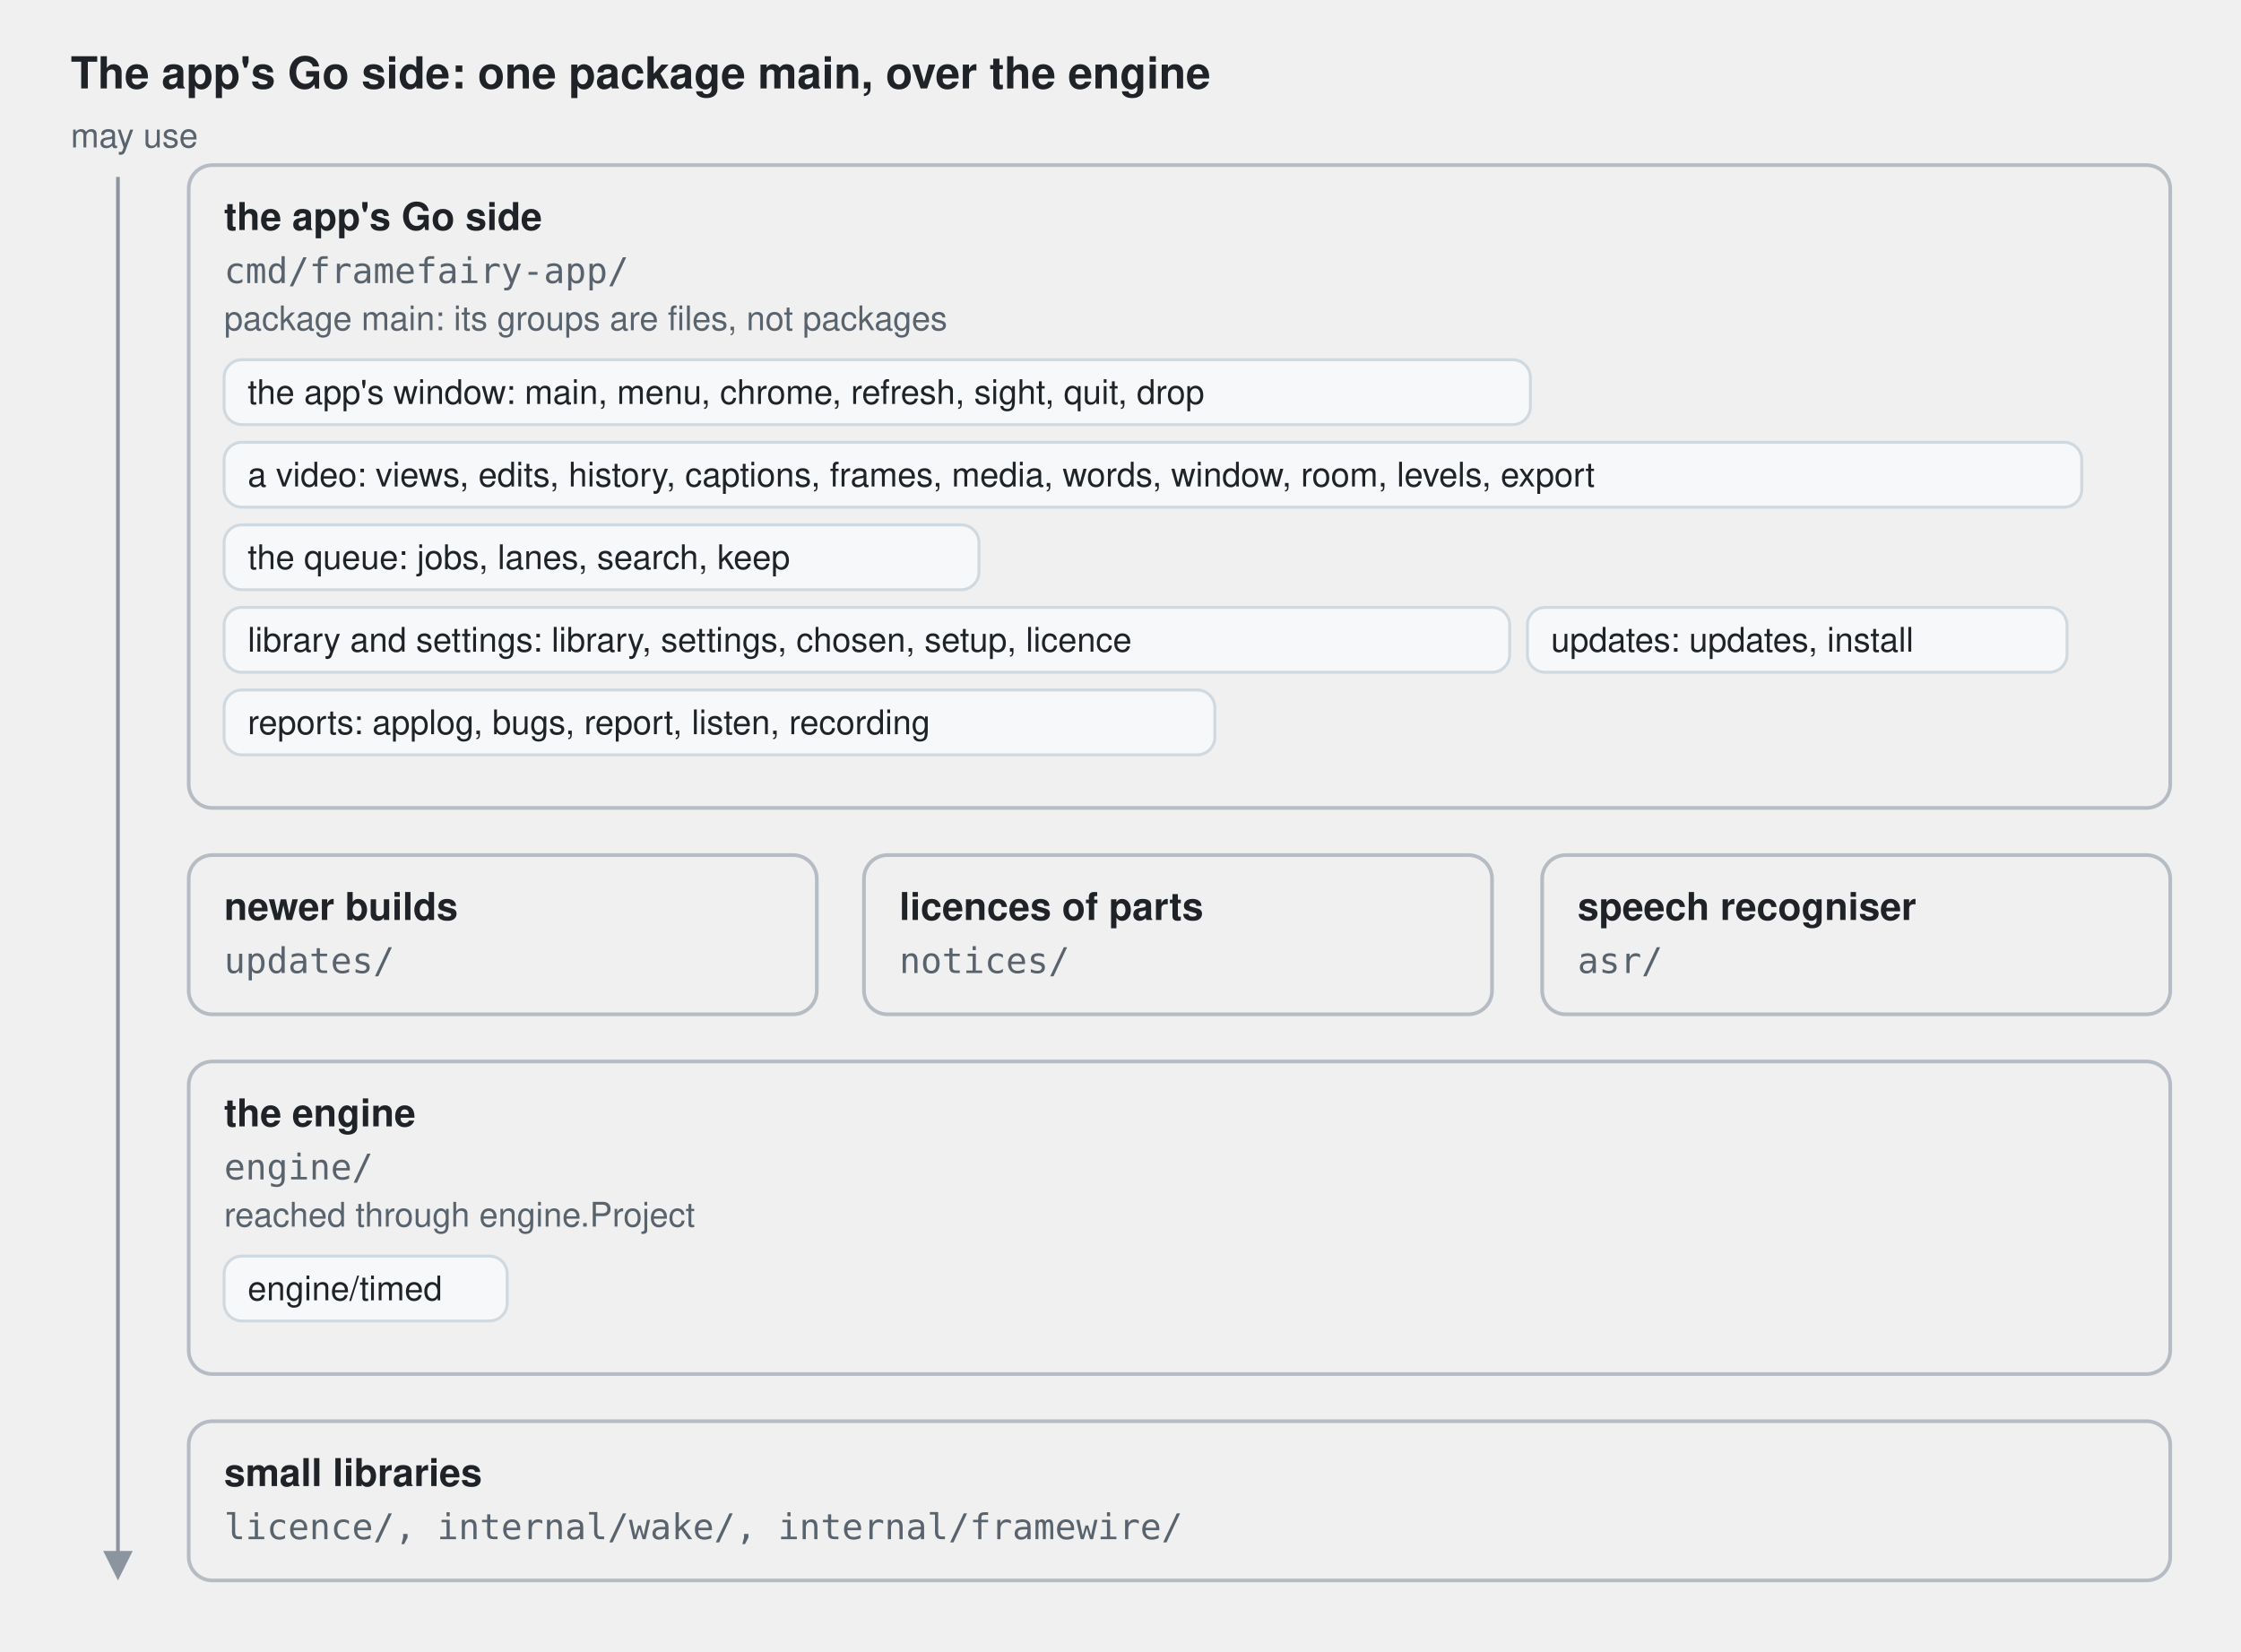
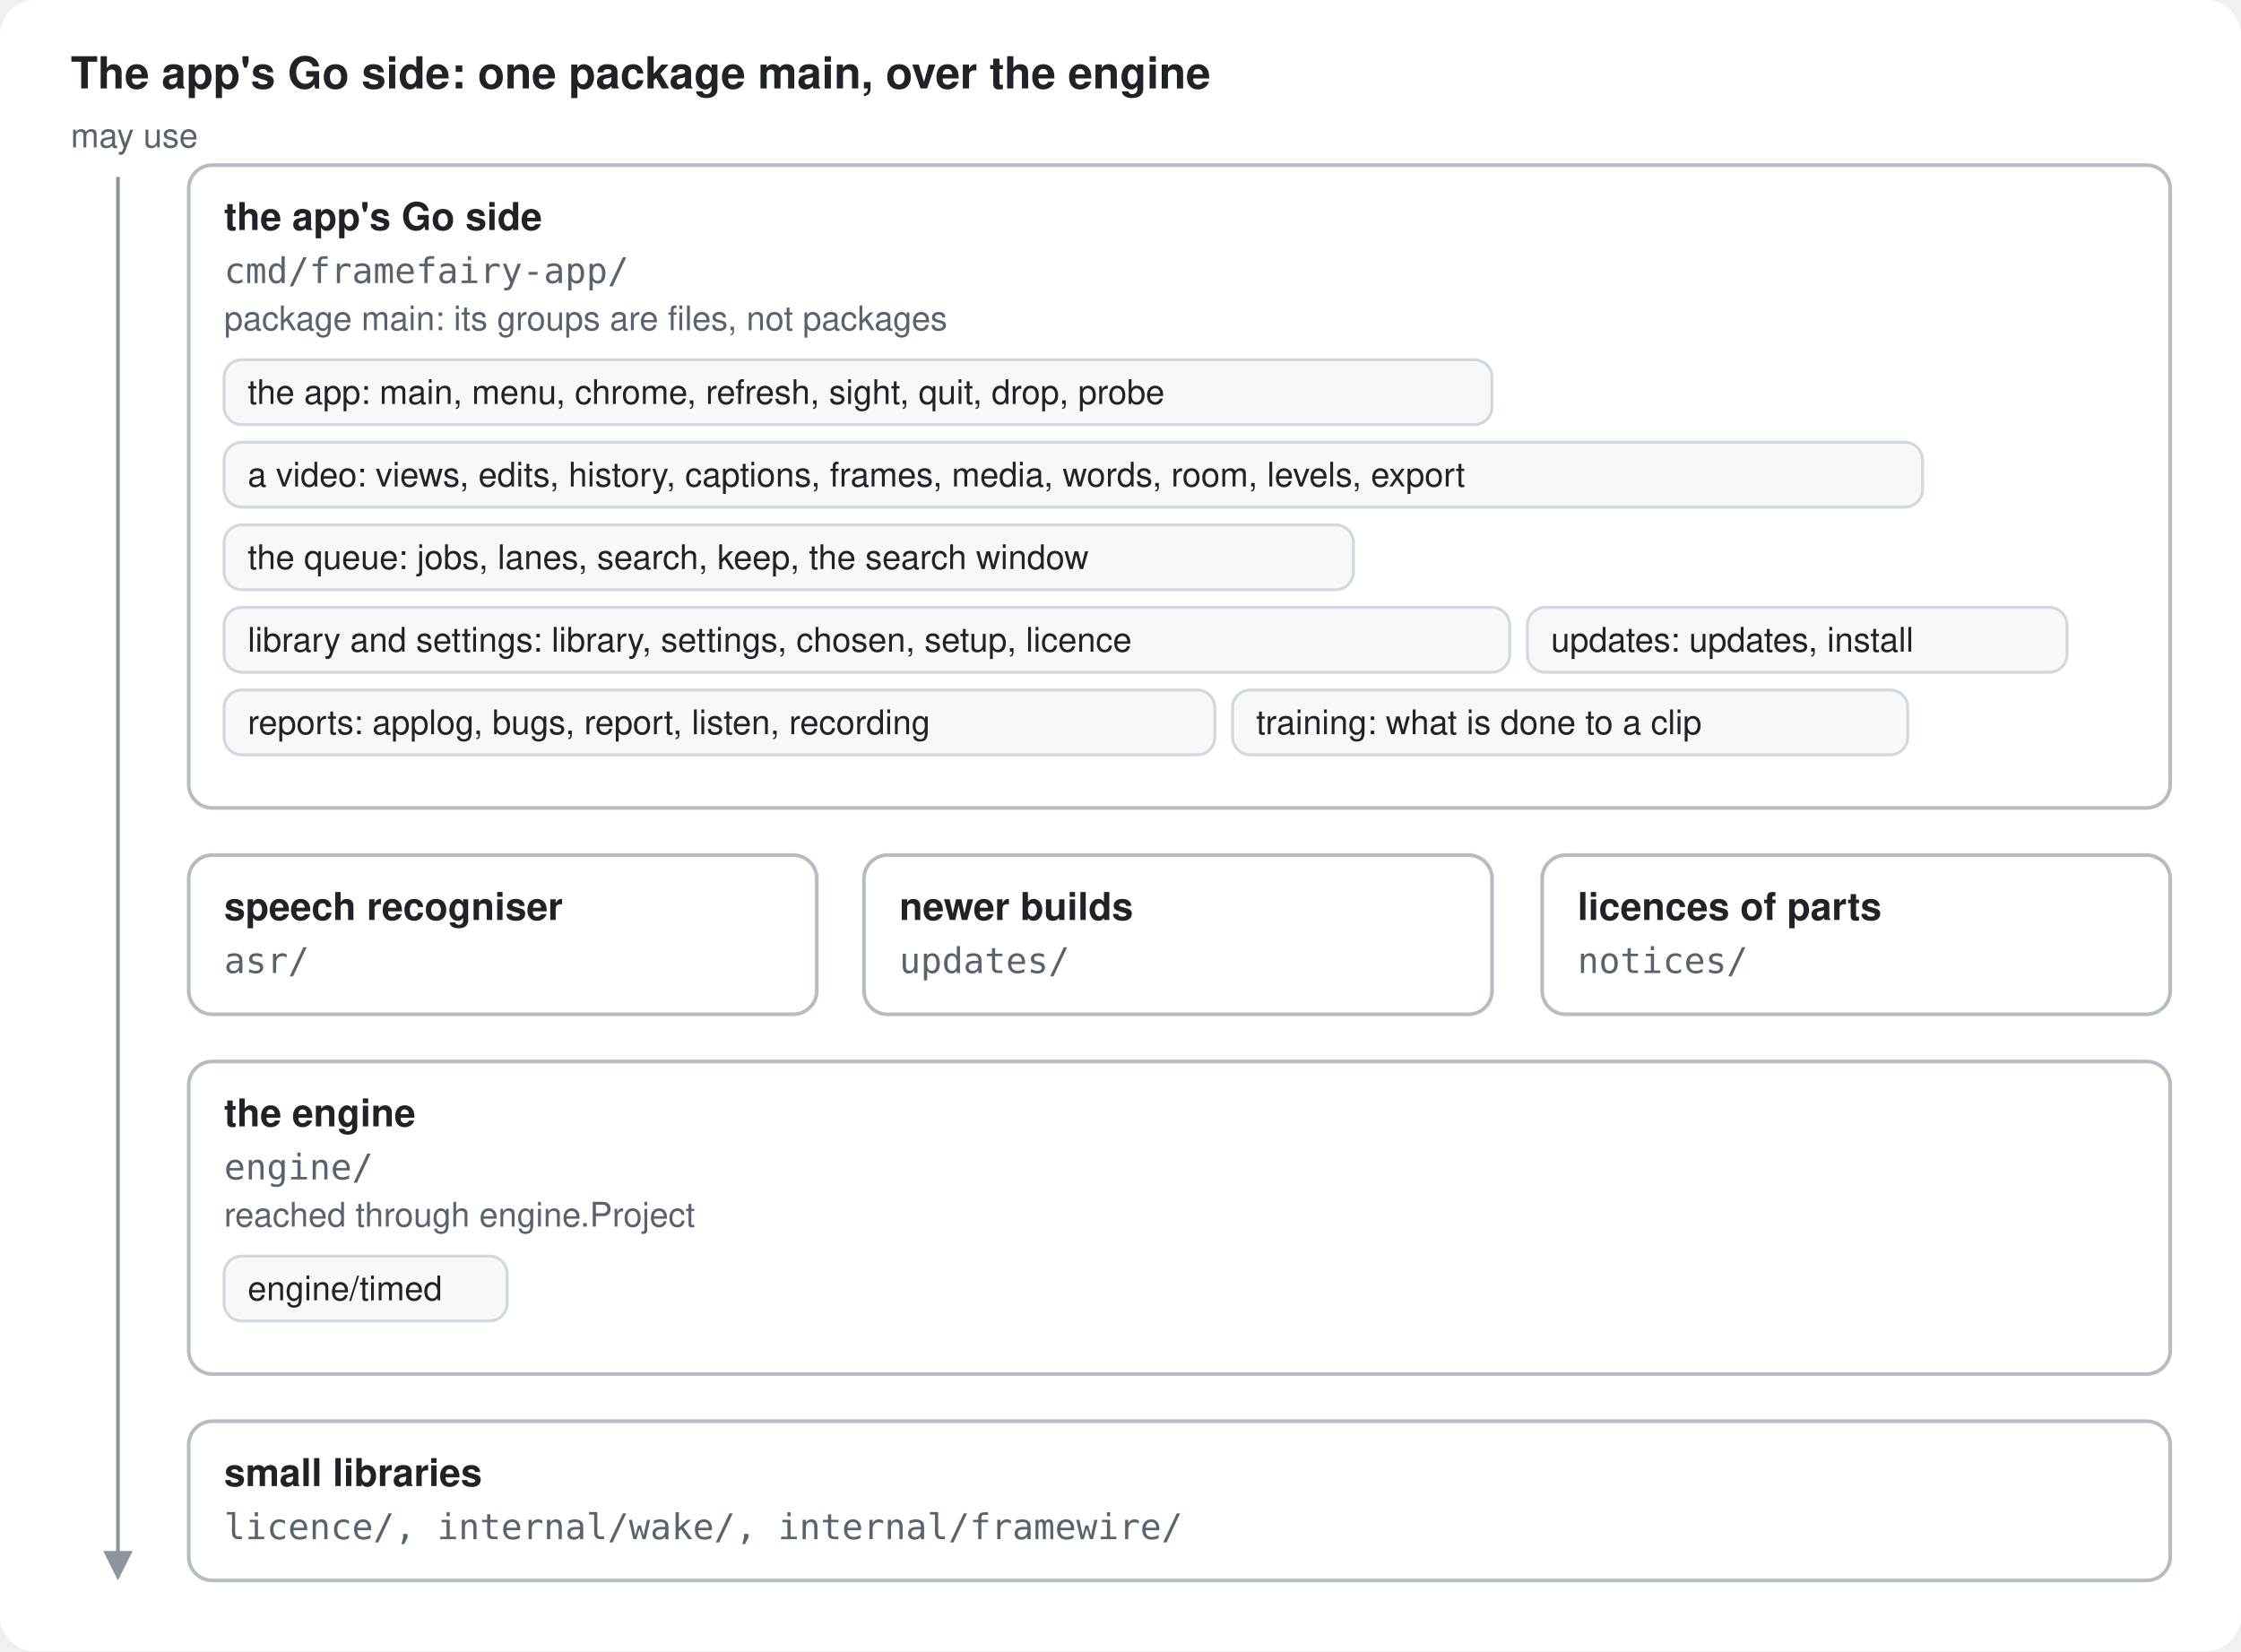
<svg xmlns="http://www.w3.org/2000/svg" viewBox="0 0 760 560" width="760" height="560" role="img" aria-label="The app's Go side: one package main, over the engine">
  <style>
.t{font:600 15px -apple-system,BlinkMacSystemFont,"Segoe UI",Helvetica,Arial,sans-serif;fill:#1f2328}
.n{font:600 13px -apple-system,BlinkMacSystemFont,"Segoe UI",Helvetica,Arial,sans-serif;fill:#1f2328}
.p{font:12px ui-monospace,SFMono-Regular,Menlo,Consolas,monospace;fill:#59636e}
.q{font:11.5px -apple-system,BlinkMacSystemFont,"Segoe UI",Helvetica,Arial,sans-serif;fill:#59636e}
.c{font:11.5px -apple-system,BlinkMacSystemFont,"Segoe UI",Helvetica,Arial,sans-serif;fill:#1f2328}
+ .bg{fill:#ffffff}
.box{fill:none;stroke:#b6bcc4;stroke-width:1.25}
.dash{fill:none;stroke:#b6bcc4;stroke-width:1.25;stroke-dasharray:4 4}
.tint{fill:#f1f3f5;stroke:#b6bcc4;stroke-width:1.25}
.chip{fill:#f6f8fa;stroke:#d1d9e0;stroke-width:1}
.ax{stroke:#8c959f;stroke-width:1.25;fill:none}
.ah{fill:#8c959f}
@media (prefers-color-scheme:dark){
+ .bg{fill:#0d1117}
.t,.n,.c{fill:#f0f6fc}.p,.q{fill:#9198a1}
.box,.dash{stroke:#5d6570}.tint{fill:#1c2128;stroke:#5d6570}
.chip{fill:#212830;stroke:#3d444d}.ax{stroke:#7d8590}.ah{fill:#7d8590}}
</style>
+   <rect class="bg" width="760" height="560" rx="12" />
  <text class="t" x="24" y="30">The app's Go side: one package main, over the engine</text>
  <text class="q" x="24" y="50">may use</text>
  <path class="ax" d="M40 60V530" />
  <path class="ah" d="M35 526L40 536L45 526z" />
  <rect class="box" x="64" y="56" width="672" height="218" rx="8" />
  <text class="n" x="76" y="78">the app's Go side</text>
  <text class="p" x="76" y="96">cmd/framefairy-app/</text>
  <text class="q" x="76" y="112">package main: its groups are files, not packages</text>
-   <rect class="chip" x="76" y="122" width="443" height="22" rx="6" />
-   <text class="c" x="84" y="137">the app's window: main, menu, chrome, refresh, sight, quit, drop</text>
-   <rect class="chip" x="76" y="150" width="630" height="22" rx="6" />
-   <text class="c" x="84" y="165">a video: views, edits, history, captions, frames, media, words, window, room, levels, export</text>
-   <rect class="chip" x="76" y="178" width="256" height="22" rx="6" />
-   <text class="c" x="84" y="193">the queue: jobs, lanes, search, keep</text>
+   <rect class="chip" x="76" y="122" width="430" height="22" rx="6" />
+   <text class="c" x="84" y="137">the app: main, menu, chrome, refresh, sight, quit, drop, probe</text>
+   <rect class="chip" x="76" y="150" width="576" height="22" rx="6" />
+   <text class="c" x="84" y="165">a video: views, edits, history, captions, frames, media, words, room, levels, export</text>
+   <rect class="chip" x="76" y="178" width="383" height="22" rx="6" />
+   <text class="c" x="84" y="193">the queue: jobs, lanes, search, keep, the search window</text>
  <rect class="chip" x="76" y="206" width="436" height="22" rx="6" />
  <text class="c" x="84" y="221">library and settings: library, settings, chosen, setup, licence</text>
  <rect class="chip" x="518" y="206" width="183" height="22" rx="6" />
  <text class="c" x="526" y="221">updates: updates, install</text>
  <rect class="chip" x="76" y="234" width="336" height="22" rx="6" />
  <text class="c" x="84" y="249">reports: applog, bugs, report, listen, recording</text>
+   <rect class="chip" x="418" y="234" width="229" height="22" rx="6" />
+   <text class="c" x="426" y="249">training: what is done to a clip</text>
  <rect class="box" x="64" y="290" width="213" height="54" rx="8" />
-   <text class="n" x="76" y="312">newer builds</text>
-   <text class="p" x="76" y="330">updates/</text>
+   <text class="n" x="76" y="312">speech recogniser</text>
+   <text class="p" x="76" y="330">asr/</text>
  <rect class="box" x="293" y="290" width="213" height="54" rx="8" />
-   <text class="n" x="305" y="312">licences of parts</text>
-   <text class="p" x="305" y="330">notices/</text>
+   <text class="n" x="305" y="312">newer builds</text>
+   <text class="p" x="305" y="330">updates/</text>
  <rect class="box" x="523" y="290" width="213" height="54" rx="8" />
-   <text class="n" x="535" y="312">speech recogniser</text>
-   <text class="p" x="535" y="330">asr/</text>
+   <text class="n" x="535" y="312">licences of parts</text>
+   <text class="p" x="535" y="330">notices/</text>
  <rect class="box" x="64" y="360" width="672" height="106" rx="8" />
  <text class="n" x="76" y="382">the engine</text>
  <text class="p" x="76" y="400">engine/</text>
  <text class="q" x="76" y="416">reached through engine.Project</text>
  <rect class="chip" x="76" y="426" width="96" height="22" rx="6" />
  <text class="c" x="84" y="441">engine/timed</text>
  <rect class="box" x="64" y="482" width="672" height="54" rx="8" />
  <text class="n" x="76" y="504">small libraries</text>
  <text class="p" x="76" y="522">licence/, internal/wake/, internal/framewire/</text>
</svg>
